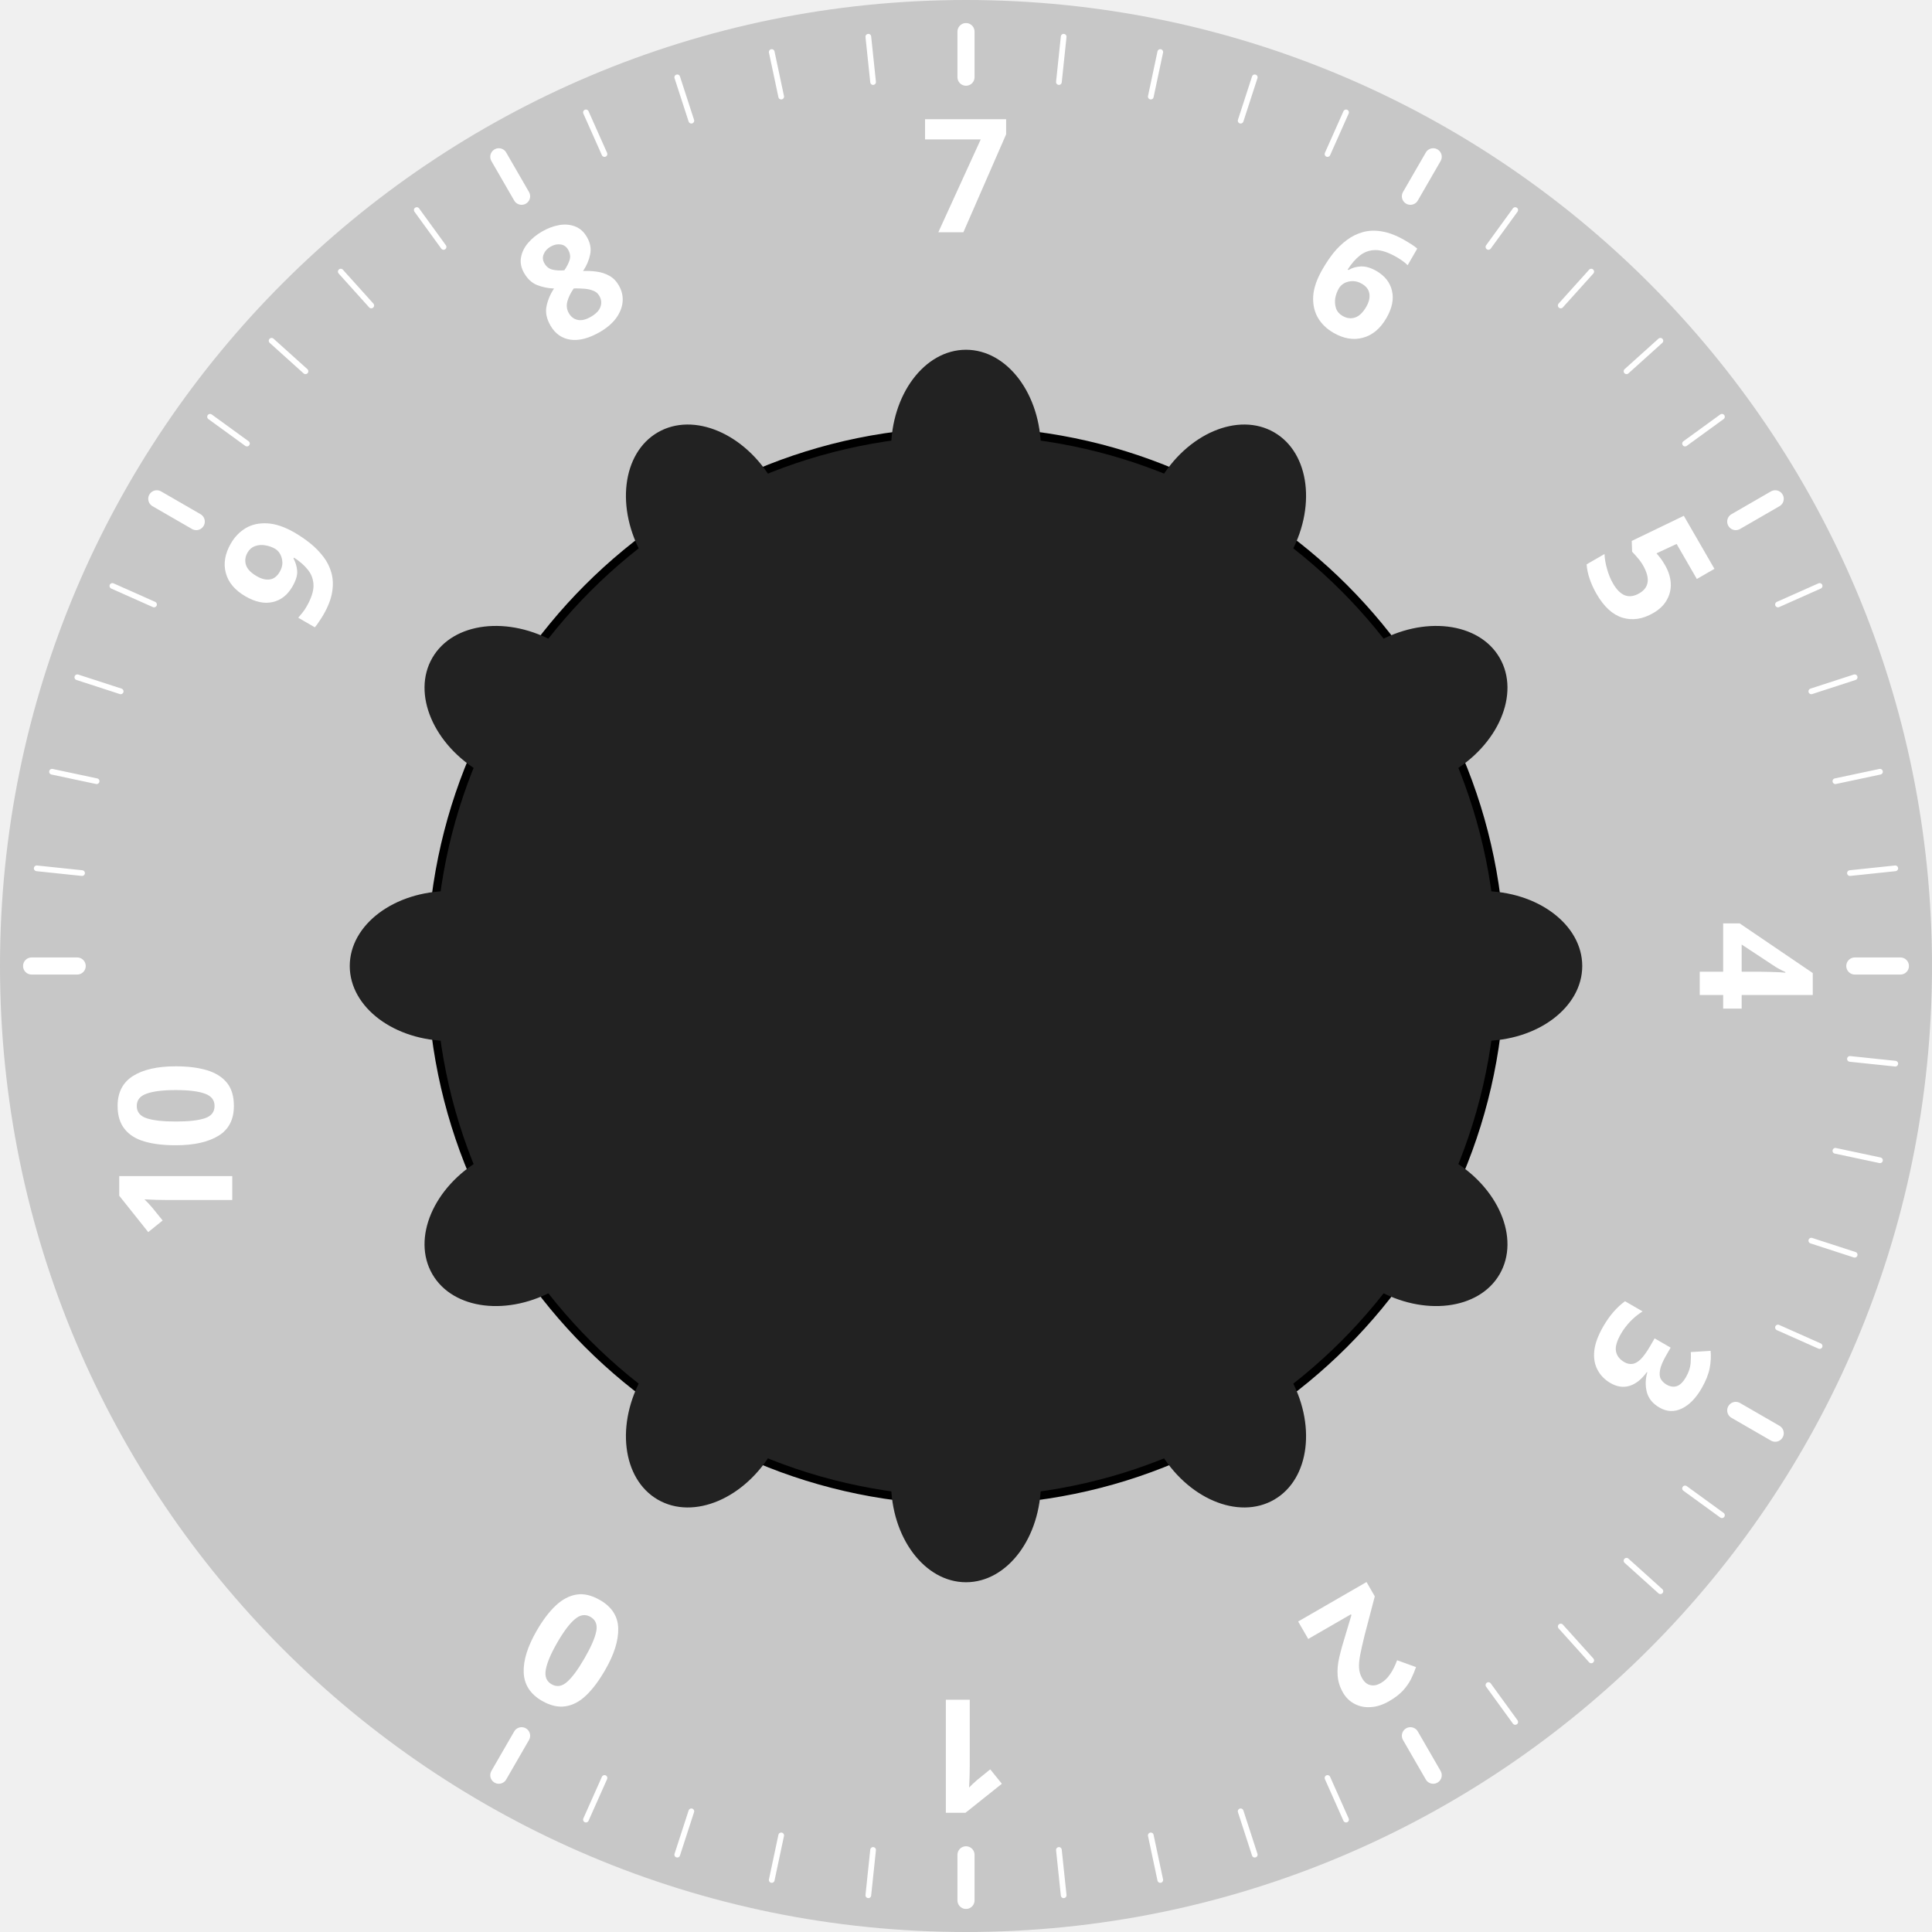
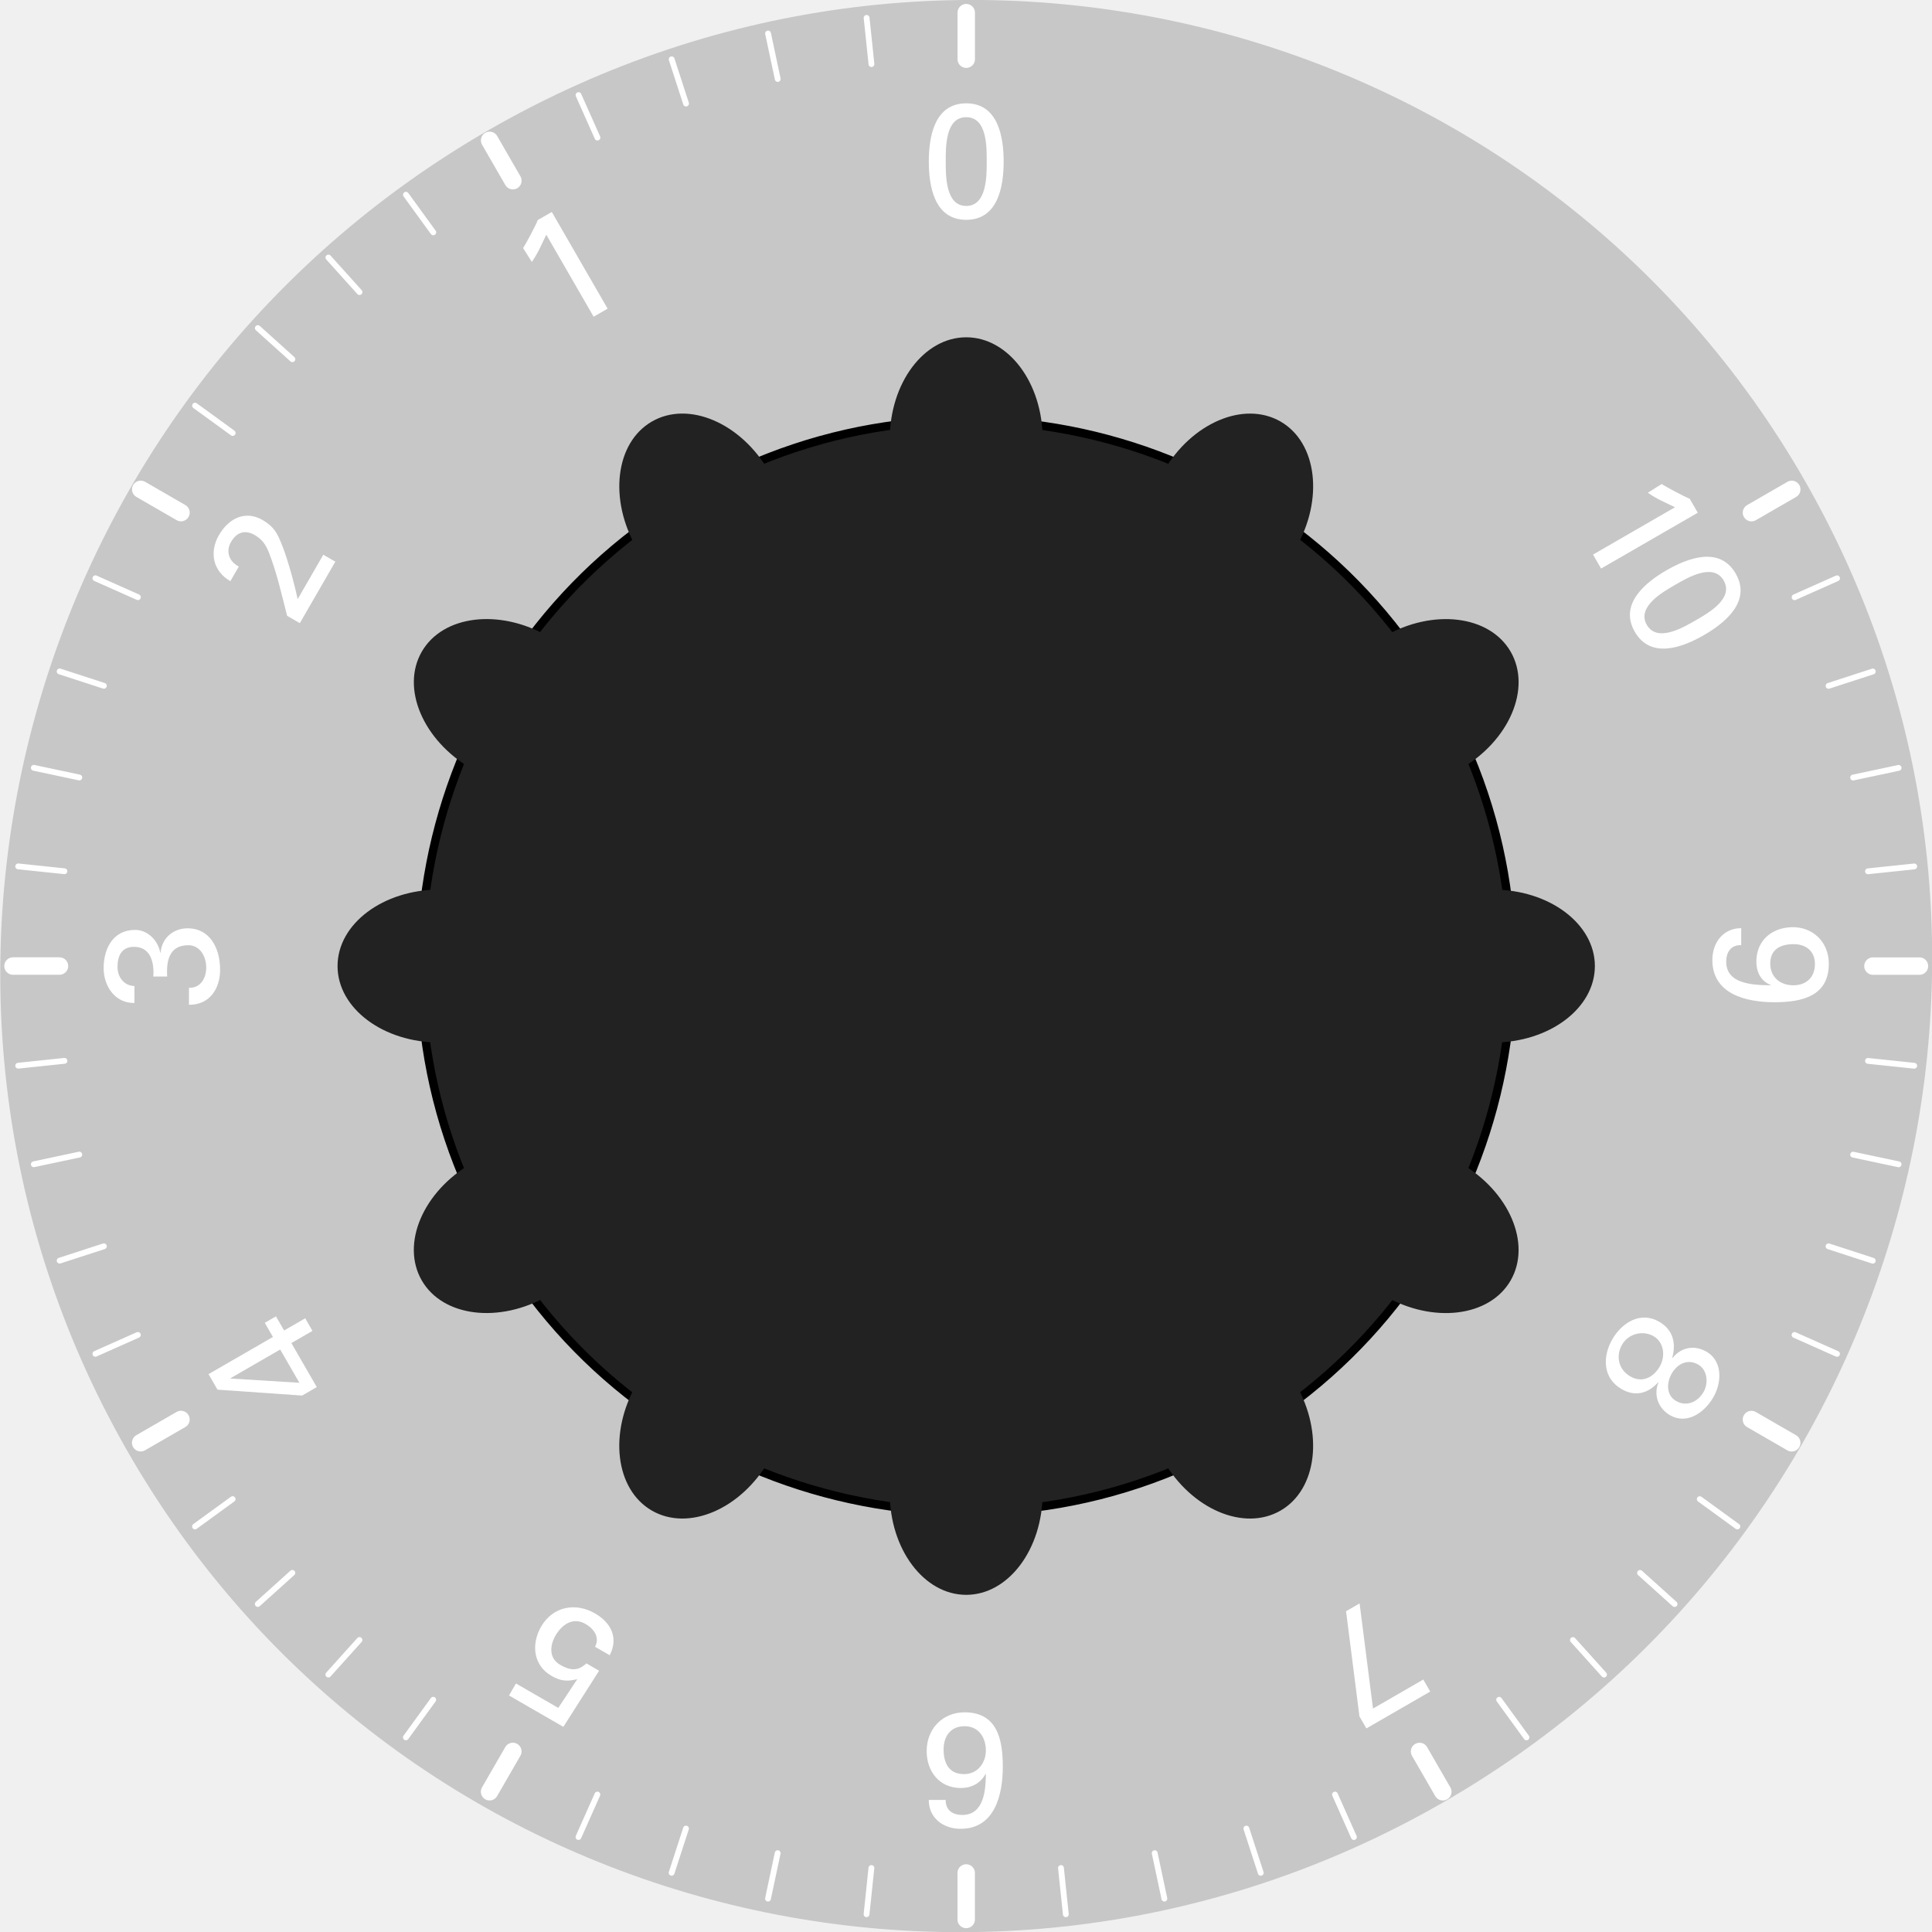
<svg xmlns="http://www.w3.org/2000/svg" viewBox="0 0 200 200" width="200" height="200" version="1.1" id="svg75" xml:space="preserve">
  <defs id="defs2">
    <radialGradient id="gradienteVolumen" cx="100" cy="100" r="50" fx="80" fy="80" gradientUnits="userSpaceOnUse">
      <stop offset="0%" style="stop-color:white;stop-opacity:0.4" id="stop1" />
      <stop offset="100%" style="stop-color:black;stop-opacity:0.2" id="stop2" />
    </radialGradient>
    <line id="tickSmall" x1="100" y1="18" x2="100" y2="22" stroke="#ffffff" stroke-width="0.5" stroke-linecap="round" />
    <line id="tickBig" x1="100" y1="18" x2="100" y2="22" stroke="#ffffff" stroke-width="1.5" stroke-linecap="round" />
    <ellipse id="MuescaRedonda" cx="100" cy="38" rx="9" ry="12" fill="#222222" />
  </defs>
-   <g id="KNOB_SYNTHI_V3_CLOCKWISE">
-     <circle cx="100" cy="100" r="100" fill="#ffffff" fill-opacity="0.15" stroke="none" id="circle2" style="display:inline;fill:#a1a1a1;fill-opacity:0.526" />
+   <g id="KNOB_SYNTHI_V3_CLOCKWISE" transform="matrix(-0.8834945,0.5101418,-0.5100504,-0.8836527,239.3766,137.3581)">
+     <ellipse cx="100.563" cy="99.814" fill="#ffffff" fill-opacity="0.15" stroke="none" id="circle2" style="display:inline;fill:#a1a1a1;fill-opacity:0.526;stroke-width:1" rx="98.318" ry="97.684" transform="matrix(0.9999983,0.00186631,-0.00563606,0.9999841,0,0)" />
    <g id="AgarreCompleto" transform="matrix(0.862069,0,0,0.862069,13.7931,13.7931)">
      <circle cx="100" cy="100" r="64.21" fill="#222222" stroke="#000000" stroke-width="0.988" id="circle3" />
      <use href="#MuescaRedonda" id="use3" />
      <use href="#MuescaRedonda" transform="rotate(30,100,100)" id="use4" />
      <use href="#MuescaRedonda" transform="rotate(60,100,100)" id="use5" />
      <use href="#MuescaRedonda" transform="rotate(90,100,100)" id="use6" />
      <use href="#MuescaRedonda" transform="rotate(120,100,100)" id="use7" />
      <use href="#MuescaRedonda" transform="rotate(150,100,100)" id="use8" />
      <use href="#MuescaRedonda" transform="rotate(180,100,100)" id="use9" />
      <use href="#MuescaRedonda" transform="rotate(-150,100,100)" id="use10" />
      <use href="#MuescaRedonda" transform="rotate(-120,100,100)" id="use11" />
      <use href="#MuescaRedonda" transform="rotate(-90,100,100)" id="use12" />
      <use href="#MuescaRedonda" transform="rotate(-60,100,100)" id="use13" />
      <use href="#MuescaRedonda" transform="rotate(-30,100,100)" id="use14" />
      <circle cx="100" cy="100" r="58" fill="none" stroke="#222222" stroke-width="4" id="circle14" />
    </g>
    <g id="EscalaSistema" transform="matrix(0,-1.179616,1.179616,0,-17.9616,217.9616)">
      <g id="Ticks" stroke="#ffffff" style="fill:#ffffff">
        <use href="#tickBig" id="use15" style="stroke:#ffffff" />
        <use href="#tickSmall" transform="rotate(6,100,100)" id="use16" style="stroke:#ffffff" />
        <use href="#tickSmall" transform="rotate(12,100,100)" id="use17" style="stroke:#ffffff" />
        <use href="#tickSmall" transform="rotate(18,100,100)" id="use18" style="stroke:#ffffff" />
        <use href="#tickSmall" transform="rotate(24,100,100)" id="use19" style="stroke:#ffffff" />
        <use href="#tickBig" transform="rotate(30,100,100)" id="use20" style="stroke:#ffffff" />
        <use href="#tickSmall" transform="rotate(36,100,100)" id="use21" style="stroke:#ffffff" />
        <use href="#tickSmall" transform="rotate(42,100,100)" id="use22" style="stroke:#ffffff" />
        <use href="#tickSmall" transform="rotate(48,100,100)" id="use23" style="stroke:#ffffff" />
        <use href="#tickSmall" transform="rotate(54,100,100)" id="use24" style="stroke:#ffffff" />
        <use href="#tickBig" transform="rotate(60,100,100)" id="use25" style="stroke:#ffffff" />
        <use href="#tickSmall" transform="rotate(66,100,100)" id="use26" style="stroke:#ffffff" />
        <use href="#tickSmall" transform="rotate(72,100,100)" id="use27" style="stroke:#ffffff" />
        <use href="#tickSmall" transform="rotate(78,100,100)" id="use28" style="stroke:#ffffff" />
        <use href="#tickSmall" transform="rotate(84,100,100)" id="use29" style="stroke:#ffffff" />
        <use href="#tickBig" transform="rotate(90,100,100)" id="use30" style="stroke:#ffffff" />
        <use href="#tickSmall" transform="rotate(96,100,100)" id="use31" style="stroke:#ffffff" />
        <use href="#tickSmall" transform="rotate(102,100,100)" id="use32" style="stroke:#ffffff" />
        <use href="#tickSmall" transform="rotate(108,100,100)" id="use33" style="stroke:#ffffff" />
        <use href="#tickSmall" transform="rotate(114,100,100)" id="use34" style="stroke:#ffffff" />
        <use href="#tickBig" transform="rotate(120,100,100)" id="use35" style="stroke:#ffffff" />
        <use href="#tickSmall" transform="rotate(126,100,100)" id="use36" style="stroke:#ffffff" />
        <use href="#tickSmall" transform="rotate(132,100,100)" id="use37" style="stroke:#ffffff" />
        <use href="#tickSmall" transform="rotate(138,100,100)" id="use38" style="stroke:#ffffff" />
        <use href="#tickSmall" transform="rotate(144,100,100)" id="use39" style="stroke:#ffffff" />
        <use href="#tickBig" transform="rotate(150,100,100)" id="use40" style="stroke:#ffffff" />
        <use href="#tickSmall" transform="rotate(156,100,100)" id="use41" style="stroke:#ffffff" />
        <use href="#tickSmall" transform="rotate(162,100,100)" id="use42" style="stroke:#ffffff" />
        <use href="#tickSmall" transform="rotate(168,100,100)" id="use43" style="stroke:#ffffff" />
        <use href="#tickSmall" transform="rotate(174,100,100)" id="use44" style="stroke:#ffffff" />
        <use href="#tickBig" transform="rotate(180,100,100)" id="use45" style="stroke:#ffffff" />
        <use href="#tickSmall" transform="rotate(-174,100,100)" id="use46" style="stroke:#ffffff" />
        <use href="#tickSmall" transform="rotate(-168,100,100)" id="use47" style="stroke:#ffffff" />
        <use href="#tickSmall" transform="rotate(-162,100,100)" id="use48" style="stroke:#ffffff" />
        <use href="#tickSmall" transform="rotate(-156,100,100)" id="use49" style="stroke:#ffffff" />
        <use href="#tickBig" transform="rotate(-150,100,100)" id="use50" style="stroke:#ffffff" />
        <use href="#tickSmall" transform="rotate(-144,100,100)" id="use51" style="stroke:#ffffff" />
        <use href="#tickSmall" transform="rotate(-138,100,100)" id="use52" style="stroke:#ffffff" />
        <use href="#tickSmall" transform="rotate(-132,100,100)" id="use53" style="stroke:#ffffff" />
        <use href="#tickSmall" transform="rotate(-126,100,100)" id="use54" style="stroke:#ffffff" />
        <use href="#tickBig" transform="rotate(-120,100,100)" id="use55" style="stroke:#ffffff" />
        <use href="#tickSmall" transform="rotate(-114,100,100)" id="use56" style="stroke:#ffffff" />
        <use href="#tickSmall" transform="rotate(-108,100,100)" id="use57" style="stroke:#ffffff" />
        <use href="#tickSmall" transform="rotate(-102,100,100)" id="use58" style="stroke:#ffffff" />
        <use href="#tickSmall" transform="rotate(-96,100,100)" id="use59" style="stroke:#ffffff" />
        <use href="#tickBig" transform="rotate(-90,100,100)" id="use60" style="stroke:#ffffff" />
        <use href="#tickSmall" transform="rotate(-84,100,100)" id="use61" style="stroke:#ffffff" />
        <use href="#tickSmall" transform="rotate(-78,100,100)" id="use62" style="stroke:#ffffff" />
        <use href="#tickSmall" transform="rotate(-72,100,100)" id="use63" style="stroke:#ffffff" />
        <use href="#tickSmall" transform="rotate(-66,100,100)" id="use64" style="stroke:#ffffff" />
        <use href="#tickBig" transform="rotate(-60,100,100)" id="use65" style="stroke:#ffffff" />
      </g>
      <g id="NumerosRadiales" font-family="Arial, sans-serif" font-size="11px" font-weight="bold" fill="#ffffff" text-anchor="middle" transform="matrix(0.9198797,0,0,0.9198797,8.012029,8.01203)">
-         <text id="text65" style="font-style:normal;font-variant:normal;font-weight:bold;font-stretch:normal;font-size:15.086px;font-family:'Microgramma D Extended';-inkscape-font-specification:'Microgramma D Extended, Bold';font-variant-ligatures:normal;font-variant-caps:normal;font-variant-numeric:normal;font-variant-east-asian:normal;fill:#ffffff" x="100" y="30">
-           <tspan id="tspan1" x="100" y="30">10</tspan>
-         </text>
-         <text transform="rotate(30)" id="text66" style="font-weight:bold;font-size:15.086px;font-family:'Microgramma D Extended';fill:#ffffff" x="136.603" y="-33.398">9</text>
-         <text transform="rotate(60)" id="text67" style="font-weight:bold;font-size:15.086px;font-family:'Microgramma D Extended';fill:#ffffff" x="136.603" y="-106.603">8</text>
-         <text transform="rotate(90)" id="text68" style="font-weight:bold;font-size:15.086px;font-family:'Microgramma D Extended';fill:#ffffff" x="100" y="-170">7</text>
-         <text transform="rotate(120)" id="text69" style="font-weight:bold;font-size:15.086px;font-family:'Microgramma D Extended';fill:#ffffff" x="36.603" y="-206.603">6</text>
-         <text transform="rotate(150)" id="text70" style="font-weight:bold;font-size:15.086px;font-family:'Microgramma D Extended';fill:#ffffff" x="-36.603" y="-206.603">5</text>
-         <text transform="scale(-1)" id="text71" style="font-weight:bold;font-size:15.086px;font-family:'Microgramma D Extended';fill:#ffffff" x="-100" y="-170">4</text>
-         <text transform="rotate(-150)" id="text72" style="font-weight:bold;font-size:15.086px;font-family:'Microgramma D Extended';fill:#ffffff" x="-136.603" y="-106.603">3</text>
-         <text transform="rotate(-120)" id="text73" style="font-weight:bold;font-size:15.086px;font-family:'Microgramma D Extended';fill:#ffffff" x="-136.603" y="-33.398">2</text>
-         <text transform="rotate(-90)" id="text74" style="font-weight:bold;font-size:15.086px;font-family:'Microgramma D Extended';fill:#ffffff" x="-100" y="30">1</text>
-         <text transform="rotate(-60)" id="text75" style="font-weight:bold;font-size:15.086px;font-family:'Microgramma D Extended';fill:#ffffff" x="-36.603" y="66.603">0</text>
+         <path d="m 97.496,19.56 h -1.509 c -0.543,0.422 -2.112,1.388 -2.504,1.584 l 0.06,1.524 c 0.875,-0.392 1.644,-0.981 2.444,-1.524 v 8.856 h 1.509 z m 6.698,-0.226 c -3.002,0 -3.5,3.183 -3.5,5.446 0,2.263 0.498,5.446 3.5,5.446 3.002,0 3.5,-3.183 3.5,-5.446 0,-2.263 -0.498,-5.446 -3.5,-5.446 z m 0,1.297 c 1.961,0 1.916,2.806 1.916,4.149 0,1.297 0.03,4.149 -1.916,4.149 -1.946,0 -1.916,-2.851 -1.916,-4.149 0,-1.343 -0.045,-4.149 1.916,-4.149 z" id="text65" style="font-weight:500;font-size:15.086px;font-family:'Univers 55';-inkscape-font-specification:'Univers 55, Medium'" aria-label="10" />
+         <path d="m 138.398,-40.76 c 0,1.267 -0.784,2.172 -2.037,2.172 -1.267,0 -1.81,-0.89 -1.81,-2.172 0,-1.222 0.694,-2.006 1.856,-2.006 1.328,0 1.991,0.905 1.991,2.006 z m -2.022,-3.304 c -2.082,0 -3.5,1.569 -3.409,3.545 0.09,1.841 1.252,3.168 3.093,3.228 1.026,0.03 1.931,-0.362 2.323,-1.373 l 0.015,0.03 c -0.015,1.735 -0.136,4.164 -2.203,4.164 -0.92,0 -1.569,-0.453 -1.554,-1.403 h -1.584 c 0,1.69 1.358,2.7 2.972,2.7 3.198,0 3.953,-3.168 3.953,-5.808 0,-2.595 -0.573,-5.084 -3.606,-5.084 z" id="text66" style="font-weight:500;font-size:15.086px;font-family:'Univers 55';-inkscape-font-specification:'Univers 55, Medium'" transform="rotate(30)" aria-label="9" />
+         <path d="m 136.603,-111.491 c 1.147,0 2.172,0.619 2.172,1.916 0,1.373 -1.056,2.157 -2.172,2.157 -1.267,0 -2.172,-1.056 -2.172,-2.157 0,-1.116 1.041,-1.916 2.172,-1.916 z m 2.022,-2.942 c 0,1.086 -1.026,1.644 -2.022,1.644 -1.056,0 -1.961,-0.603 -1.961,-1.72 0,-1.041 1.056,-1.72 1.961,-1.72 1.131,0 2.022,0.709 2.022,1.795 z m -3.319,2.338 c -1.388,0.362 -2.308,1.252 -2.308,2.746 0,2.037 1.841,2.972 3.606,2.972 1.886,0 3.606,-1.041 3.606,-3.078 0,-1.478 -0.875,-2.353 -2.293,-2.655 v -0.03 0.015 c 1.282,-0.166 2.142,-1.192 2.142,-2.474 0,-1.886 -1.916,-2.67 -3.455,-2.67 -1.78,0 -3.394,1.041 -3.394,2.67 0,1.313 0.8,2.263 2.097,2.474 z" id="text67" style="font-weight:500;font-size:15.086px;font-family:'Univers 55';-inkscape-font-specification:'Univers 55, Medium'" transform="rotate(60)" aria-label="8" />
+         <path d="m 96.334,-179.143 h 5.431 l -3.832,9.142 h 1.463 l 3.832,-9.142 v -1.297 h -6.894 z" id="text68" style="font-weight:500;font-size:15.086px;font-family:'Univers 55';-inkscape-font-specification:'Univers 55, Medium'" transform="rotate(90)" aria-label="7" />
+         <path d="m 34.762,-209.937 c 0,-1.177 0.784,-2.218 2.037,-2.218 1.418,0 1.916,1.026 1.916,2.308 0,1.222 -0.649,2.172 -1.961,2.172 -1.328,0 -1.991,-1.071 -1.991,-2.263 z m 1.991,3.56 c 2.082,0 3.545,-1.569 3.545,-3.621 0,-1.916 -1.192,-3.455 -3.198,-3.455 -1.056,0 -1.871,0.498 -2.308,1.313 l -0.03,-0.03 c 0.015,-1.373 0.136,-3.802 2.203,-3.802 0.92,0 1.569,0.453 1.554,1.403 h 1.584 c 0,-1.69 -1.358,-2.7 -2.972,-2.7 -3.198,0 -3.953,3.168 -3.953,5.808 0,2.595 0.543,5.084 3.575,5.084 z" id="text69" style="font-weight:500;font-size:15.086px;font-family:'Univers 55';-inkscape-font-specification:'Univers 55, Medium'" transform="rotate(120)" aria-label="6" />
+         <path d="m -39.544,-217.042 -0.272,6.216 h 1.373 c 0.332,-1.071 0.996,-1.343 2.067,-1.343 1.222,0 1.735,1.086 1.735,2.142 0,1.192 -0.528,2.353 -1.886,2.353 -0.935,0 -1.81,-0.422 -1.841,-1.403 h -1.584 c 0.091,1.841 1.418,2.7 3.153,2.7 2.127,0 3.741,-1.433 3.741,-3.591 0,-1.856 -1.147,-3.5 -3.123,-3.5 -1.011,0 -1.539,0.256 -2.263,0.935 l 0.196,-3.213 h 4.571 v -1.297 z" id="text70" style="font-weight:500;font-size:15.086px;font-family:'Univers 55';-inkscape-font-specification:'Univers 55, Medium'" transform="rotate(150)" aria-label="5" />
+         <path d="m -98.974,-173.485 h -3.591 l 3.56,-5.371 h 0.03 z m 0,3.485 h 1.358 v -2.278 h 1.524 v -1.207 H -97.617 v -6.955 h -1.675 l -4.435,6.578 v 1.584 h 4.752 z" id="text71" style="font-weight:500;font-size:15.086px;font-family:'Univers 55';-inkscape-font-specification:'Univers 55, Medium'" transform="scale(-1)" aria-label="4" />
+         <path d="m -137.583,-111.325 c 1.478,-0.09 2.927,0.196 2.927,1.976 0,1.086 -1.041,1.675 -2.082,1.675 -1.056,0 -1.931,-0.573 -1.901,-1.614 h -1.584 c -0.03,1.901 1.478,2.912 3.259,2.912 2.203,0 3.892,-1.071 3.892,-3.032 0,-1.343 -0.905,-2.414 -2.278,-2.534 v -0.03 c 1.131,-0.211 2.127,-1.162 2.127,-2.353 0,-2.052 -1.735,-2.942 -3.575,-2.942 -1.675,0 -3.289,1.056 -3.259,2.881 h 1.584 c 0.03,-0.981 0.845,-1.584 1.78,-1.584 1.056,0 1.886,0.392 1.886,1.554 0,1.569 -1.509,1.886 -2.776,1.795 z" id="text72" style="font-weight:500;font-size:15.086px;font-family:'Univers 55';-inkscape-font-specification:'Univers 55, Medium'" transform="rotate(-150)" aria-label="3" />
+         <path d="m -133.359,-34.695 h -4.767 v -0.03 c 0.966,-0.86 2.746,-2.64 3.636,-3.787 0.754,-0.95 1.101,-1.509 1.101,-2.761 0,-1.69 -1.282,-2.791 -3.274,-2.791 -1.825,0 -3.198,1.207 -3.183,3.078 h 1.584 c -0.06,-0.996 0.573,-1.78 1.614,-1.78 1.056,0 1.675,0.528 1.675,1.614 0,0.784 -0.256,1.313 -0.724,1.916 -1.297,1.629 -2.821,3.017 -4.3,4.466 v 1.373 h 6.638 z" id="text73" style="font-weight:500;font-size:15.086px;font-family:'Univers 55';-inkscape-font-specification:'Univers 55, Medium'" transform="rotate(-120)" aria-label="2" />
+         <path d="m -98.31,19.56 h -1.509 c -0.543,0.422 -2.112,1.388 -2.504,1.584 l 0.06,1.524 c 0.875,-0.392 1.644,-0.981 2.444,-1.524 v 8.856 h 1.509 z" id="text74" style="font-weight:500;font-size:15.086px;font-family:'Univers 55';-inkscape-font-specification:'Univers 55, Medium'" transform="rotate(-90)" aria-label="1" />
+         <path d="m -36.603,55.937 c -3.002,0 -3.5,3.183 -3.5,5.446 0,2.263 0.498,5.446 3.5,5.446 3.002,0 3.5,-3.183 3.5,-5.446 0,-2.263 -0.498,-5.446 -3.5,-5.446 z m 0,1.297 c 1.961,0 1.916,2.806 1.916,4.149 0,1.297 0.03,4.149 -1.916,4.149 -1.946,0 -1.916,-2.851 -1.916,-4.149 0,-1.343 -0.045,-4.149 1.916,-4.149 z" id="text75" style="font-weight:500;font-size:15.086px;font-family:'Univers 55';-inkscape-font-specification:'Univers 55, Medium'" transform="rotate(-60)" aria-label="0" />
      </g>
    </g>
  </g>
</svg>
